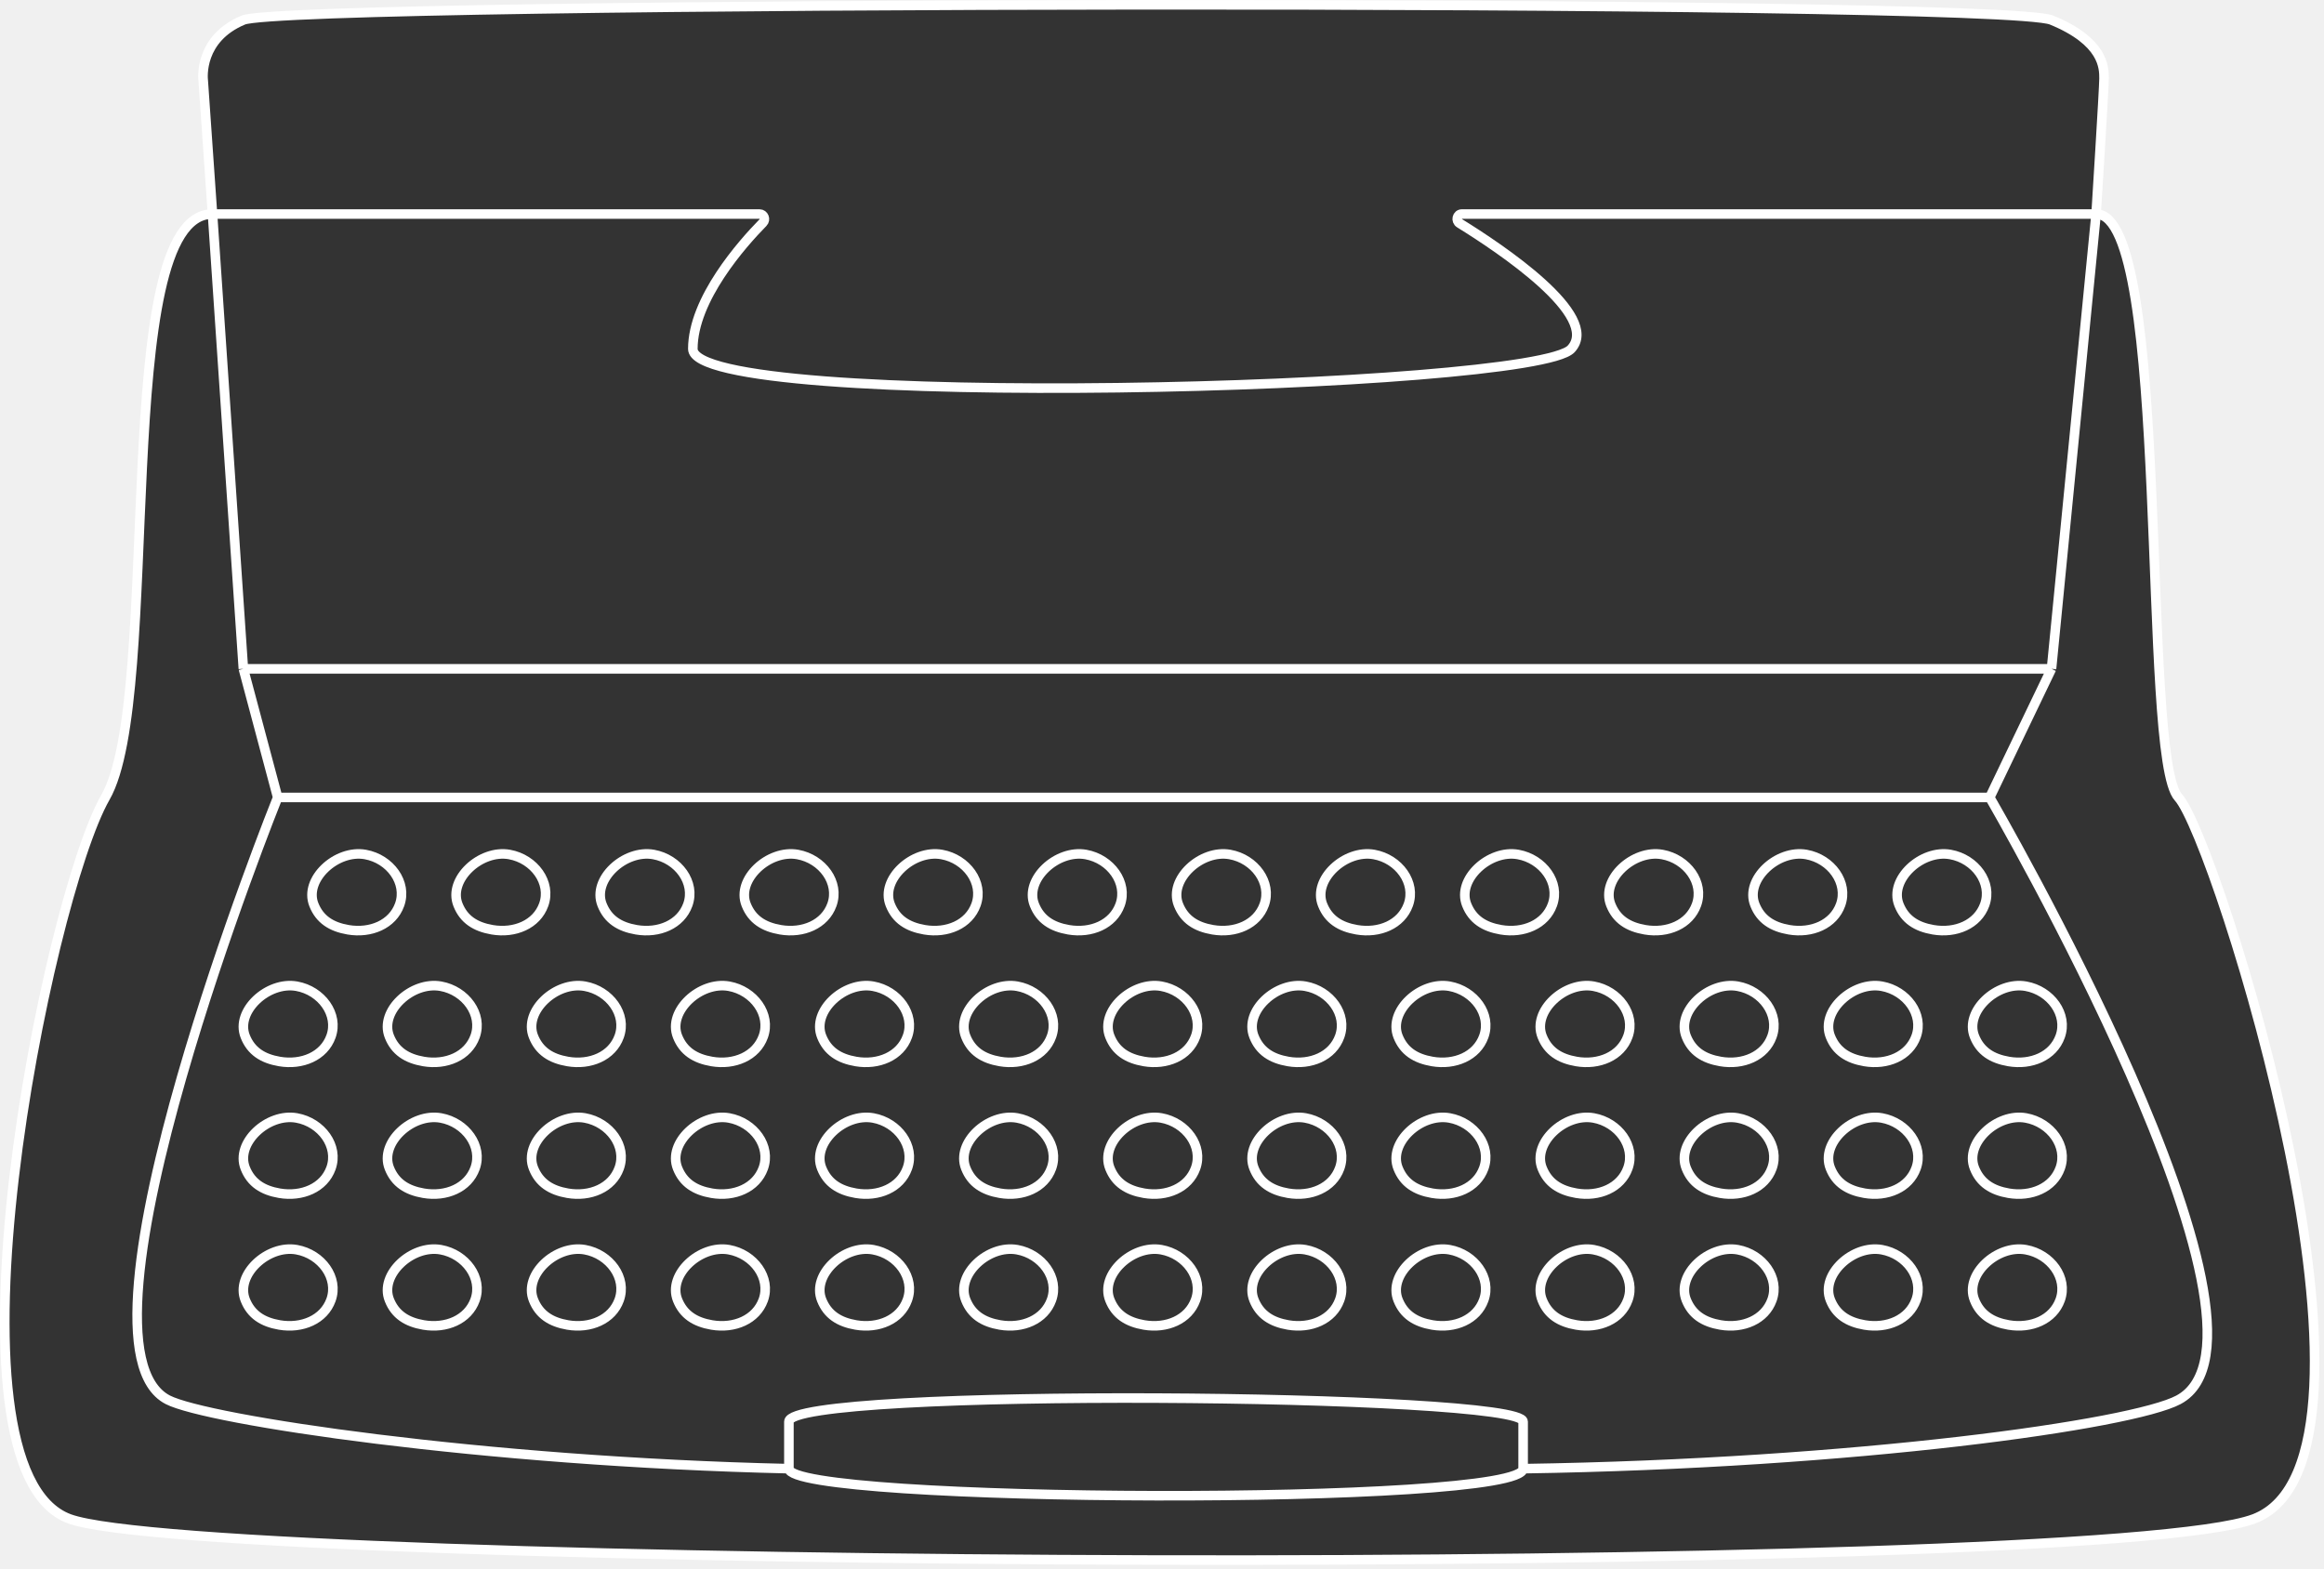
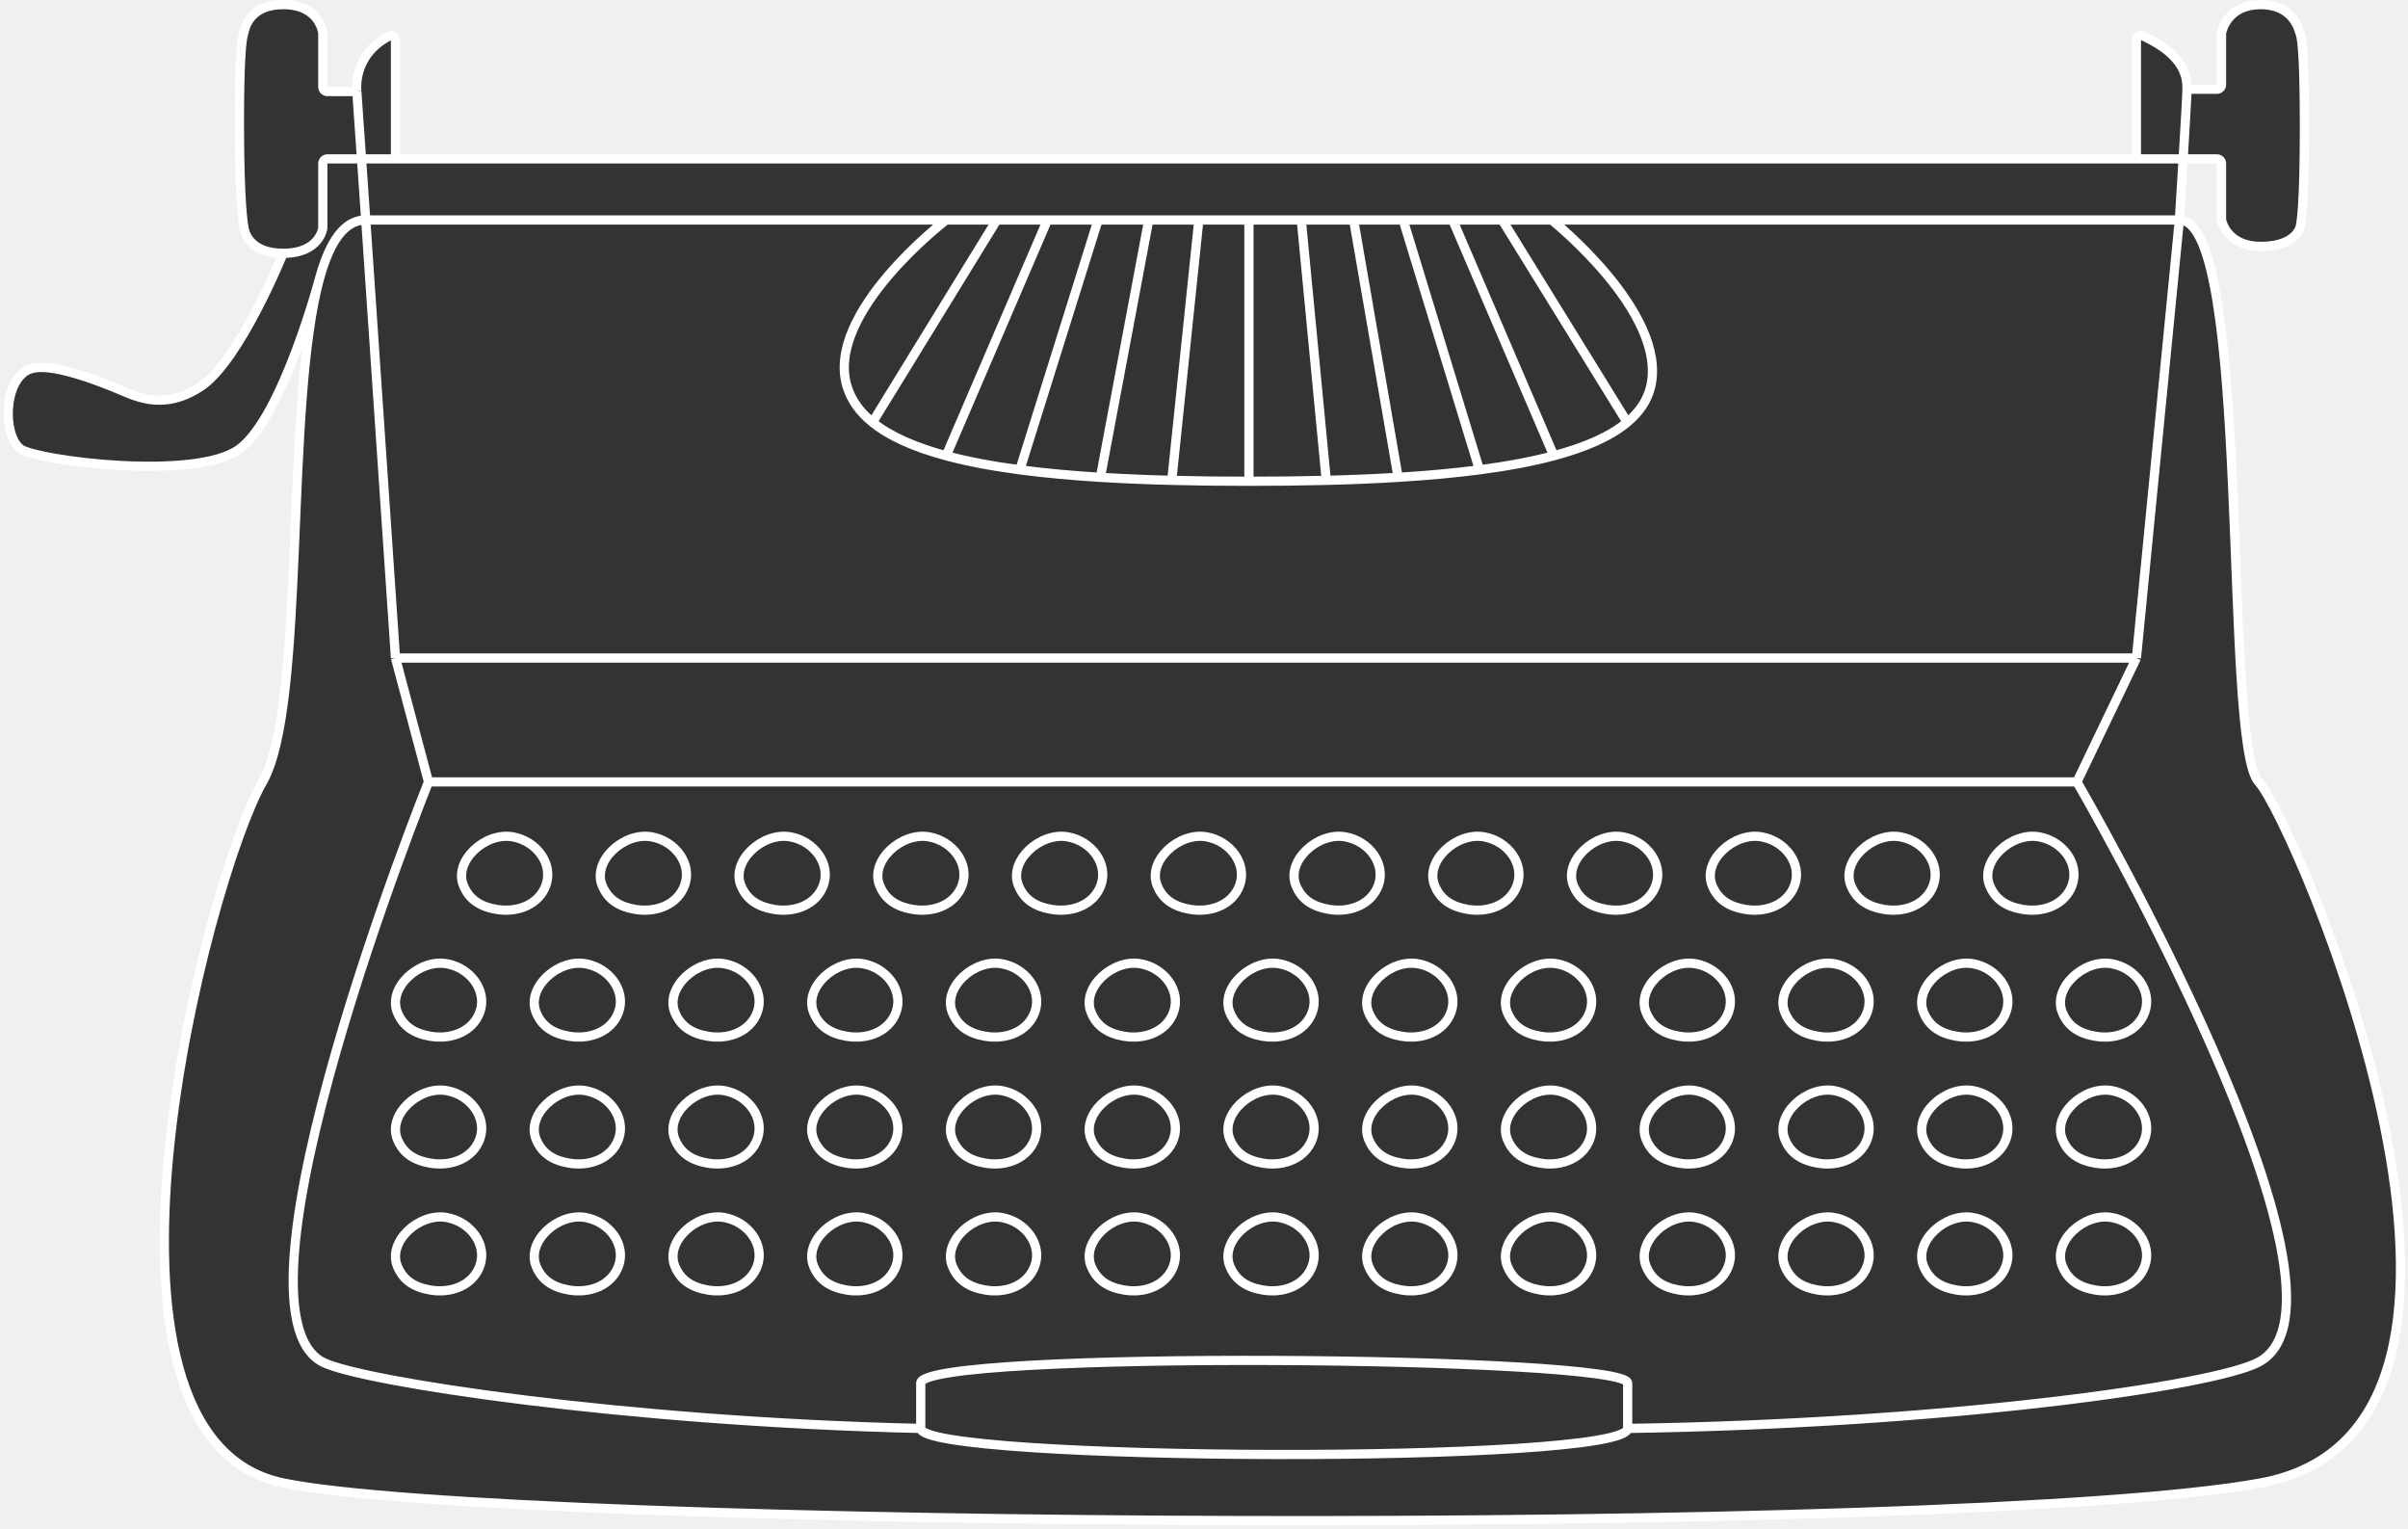
- <svg xmlns="http://www.w3.org/2000/svg" width="486" height="328" viewBox="0 0 486 328" fill="none">
-   <path d="M14.534 317.66C-14.165 307.164 9.837 188.07 22.034 166.78C34.231 145.49 22.913 44.764 44.438 44.765L42.502 16.915C42.501 16.892 42.499 16.872 42.496 16.849C42.428 16.276 41.628 8.05 50.895 4.19C60.5 0.19 418.026 -0.31 429.013 4.19C440 8.69 440 14.19 440 16.38C440 18.571 438.34 44.765 438.34 44.765C454.125 44.765 447.668 158.252 455.56 166.78C463.453 175.308 504.35 305.196 471.345 317.66C438.34 330.124 43.234 328.156 14.534 317.66Z" fill="#333333" />
-   <path d="M438.34 44.765C454.125 44.765 447.668 158.252 455.56 166.78C463.453 175.308 504.35 305.196 471.345 317.66C438.34 330.124 43.234 328.156 14.534 317.66C-14.165 307.164 9.837 188.07 22.034 166.78C34.231 145.49 22.913 44.764 44.438 44.765M438.34 44.765C424.207 44.764 326.097 44.765 305.719 44.765C304.693 44.765 304.369 46.159 305.241 46.697C313.612 51.864 334.952 66.071 328.564 72.972C320.672 81.501 144.887 86.093 144.887 72.972C144.887 62.573 155.256 50.936 159.555 46.558C160.195 45.907 159.749 44.765 158.836 44.765C143.523 44.765 63.869 44.765 44.438 44.765M438.34 44.765L429.013 139.884M438.34 44.765C438.34 44.765 440 18.571 440 16.38C440 14.19 440 8.69 429.013 4.19C418.026 -0.31 60.5 0.19 50.895 4.19C41.628 8.05 42.428 16.276 42.496 16.849C42.499 16.872 42.501 16.892 42.502 16.915L44.438 44.765M44.438 44.765L50.895 139.884M50.895 139.884H429.013M50.895 139.884L58.07 166.78M429.013 139.884L416.098 166.78M58.07 166.78H416.098M58.07 166.78C58.07 166.78 12.151 280.96 35.111 292.768C43.216 296.936 100.516 305.707 164.977 307.164M416.098 166.78C416.098 166.78 481.39 278.992 455.56 292.768C445.933 297.902 388.267 306.098 318.519 307.164M164.977 307.164C164.977 314.38 318.519 315.036 318.519 307.164M164.977 307.164C164.977 307.164 164.977 304.54 164.977 297.324C164.977 290.108 318.519 291.42 318.519 297.324C318.519 303.228 318.519 302.571 318.519 307.164" stroke="white" stroke-width="2" />
-   <path d="M65.632 189.207C63.535 183.926 70.365 177.625 76.394 178.711C81.582 179.646 85.217 184.614 83.57 189.207C82.085 193.346 77.489 195.255 72.807 194.455C69.28 193.852 66.857 192.291 65.632 189.207Z" fill="#333333" stroke="white" stroke-width="2" />
-   <path d="M95.767 189.207C93.67 183.926 100.5 177.625 106.529 178.711C111.716 179.646 115.351 184.614 113.704 189.207C112.22 193.346 107.624 195.255 102.942 194.455C99.415 193.852 96.992 192.291 95.767 189.207Z" fill="#333333" stroke="white" stroke-width="2" />
-   <path d="M125.901 189.207C123.804 183.926 130.635 177.625 136.664 178.711C141.851 179.646 145.486 184.614 143.839 189.207C142.355 193.346 137.759 195.255 133.076 194.455C129.549 193.852 127.126 192.291 125.901 189.207Z" fill="#333333" stroke="white" stroke-width="2" />
-   <path d="M156.036 189.207C153.939 183.926 160.769 177.625 166.799 178.711C171.986 179.646 175.621 184.614 173.974 189.207C172.489 193.346 167.893 195.255 163.211 194.455C159.684 193.852 157.261 192.291 156.036 189.207Z" fill="#333333" stroke="white" stroke-width="2" />
-   <path d="M186.171 189.207C184.073 183.926 190.904 177.625 196.933 178.711C202.12 179.646 205.755 184.614 204.108 189.207C202.624 193.346 198.028 195.255 193.346 194.455C189.818 193.852 187.395 192.291 186.171 189.207Z" fill="#333333" stroke="white" stroke-width="2" />
-   <path d="M216.306 189.207C214.208 183.926 221.039 177.625 227.068 178.711C232.255 179.646 235.89 184.614 234.243 189.207C232.759 193.346 228.163 195.255 223.48 194.455C219.953 193.852 217.53 192.291 216.306 189.207Z" fill="#333333" stroke="white" stroke-width="2" />
-   <path d="M246.44 189.207C244.343 183.926 251.173 177.625 257.202 178.711C262.389 179.646 266.025 184.614 264.377 189.207C262.893 193.346 258.297 195.255 253.615 194.455C250.088 193.852 247.665 192.291 246.44 189.207Z" fill="#333333" stroke="white" stroke-width="2" />
-   <path d="M276.575 189.207C274.477 183.926 281.308 177.625 287.337 178.711C292.524 179.646 296.159 184.614 294.512 189.207C293.028 193.346 288.432 195.255 283.749 194.455C280.222 193.852 277.799 192.291 276.575 189.207Z" fill="#333333" stroke="white" stroke-width="2" />
-   <path d="M306.709 189.207C304.612 183.926 311.442 177.625 317.471 178.711C322.658 179.646 326.294 184.614 324.646 189.207C323.162 193.346 318.566 195.255 313.884 194.455C310.357 193.852 307.934 192.291 306.709 189.207Z" fill="#333333" stroke="white" stroke-width="2" />
-   <path d="M336.844 189.207C334.746 183.926 341.577 177.625 347.606 178.711C352.793 179.646 356.428 184.614 354.781 189.207C353.297 193.346 348.701 195.255 344.019 194.455C340.492 193.852 338.069 192.291 336.844 189.207Z" fill="#333333" stroke="white" stroke-width="2" />
-   <path d="M366.978 189.207C364.881 183.926 371.711 177.625 377.741 178.711C382.928 179.646 386.563 184.614 384.916 189.207C383.432 193.346 378.836 195.255 374.153 194.455C370.626 193.852 368.203 192.291 366.978 189.207Z" fill="#333333" stroke="white" stroke-width="2" />
-   <path d="M397.113 189.207C395.016 183.926 401.846 177.625 407.875 178.711C413.063 179.646 416.698 184.614 415.05 189.207C413.566 193.346 408.97 195.255 404.288 194.455C400.761 193.852 398.338 192.291 397.113 189.207Z" fill="#333333" stroke="white" stroke-width="2" />
-   <path d="M51.282 216.759C49.185 211.478 56.015 205.177 62.045 206.263C67.232 207.198 70.867 212.166 69.22 216.759C67.736 220.898 63.139 222.807 58.457 222.007C54.93 221.404 52.507 219.843 51.282 216.759Z" fill="#333333" stroke="white" stroke-width="2" />
-   <path d="M81.417 216.759C79.32 211.478 86.15 205.177 92.179 206.263C97.367 207.198 101.002 212.166 99.354 216.759C97.87 220.898 93.274 222.807 88.592 222.007C85.065 221.404 82.642 219.843 81.417 216.759Z" fill="#333333" stroke="white" stroke-width="2" />
-   <path d="M111.552 216.759C109.454 211.478 116.285 205.177 122.314 206.263C127.501 207.198 131.136 212.166 129.489 216.759C128.005 220.898 123.409 222.807 118.727 222.007C115.199 221.404 112.776 219.843 111.552 216.759Z" fill="#333333" stroke="white" stroke-width="2" />
-   <path d="M141.686 216.759C139.589 211.478 146.419 205.177 152.449 206.263C157.636 207.198 161.271 212.166 159.624 216.759C158.14 220.898 153.544 222.807 148.861 222.007C145.334 221.404 142.911 219.843 141.686 216.759Z" fill="#333333" stroke="white" stroke-width="2" />
-   <path d="M171.821 216.759C169.724 211.478 176.554 205.177 182.583 206.263C187.77 207.198 191.405 212.166 189.758 216.759C188.274 220.898 183.678 222.807 178.996 222.007C175.469 221.404 173.046 219.843 171.821 216.759Z" fill="#333333" stroke="white" stroke-width="2" />
-   <path d="M201.956 216.759C199.858 211.478 206.689 205.177 212.718 206.263C217.905 207.198 221.54 212.166 219.893 216.759C218.409 220.898 213.813 222.807 209.131 222.007C205.603 221.404 203.18 219.843 201.956 216.759Z" fill="#333333" stroke="white" stroke-width="2" />
-   <path d="M232.09 216.759C229.993 211.478 236.823 205.177 242.853 206.263C248.04 207.198 251.675 212.166 250.027 216.759C248.543 220.898 243.947 222.807 239.265 222.007C235.738 221.404 233.315 219.843 232.09 216.759Z" fill="#333333" stroke="white" stroke-width="2" />
-   <path d="M262.225 216.759C260.127 211.478 266.958 205.177 272.987 206.263C278.174 207.198 281.809 212.166 280.162 216.759C278.678 220.898 274.082 222.807 269.4 222.007C265.872 221.404 263.449 219.843 262.225 216.759Z" fill="#333333" stroke="white" stroke-width="2" />
-   <path d="M292.359 216.759C290.262 211.478 297.092 205.177 303.122 206.263C308.309 207.198 311.944 212.166 310.297 216.759C308.812 220.898 304.216 222.807 299.534 222.007C296.007 221.404 293.584 219.843 292.359 216.759Z" fill="#333333" stroke="white" stroke-width="2" />
-   <path d="M322.494 216.759C320.397 211.478 327.227 205.177 333.256 206.263C338.443 207.198 342.078 212.166 340.431 216.759C338.947 220.898 334.351 222.807 329.669 222.007C326.142 221.404 323.719 219.843 322.494 216.759Z" fill="#333333" stroke="white" stroke-width="2" />
-   <path d="M352.629 216.759C350.531 211.478 357.362 205.177 363.391 206.263C368.578 207.198 372.213 212.166 370.566 216.759C369.082 220.898 364.486 222.807 359.803 222.007C356.276 221.404 353.853 219.843 352.629 216.759Z" fill="#333333" stroke="white" stroke-width="2" />
-   <path d="M382.763 216.759C380.666 211.478 387.496 205.177 393.525 206.263C398.712 207.198 402.348 212.166 400.7 216.759C399.216 220.898 394.62 222.807 389.938 222.007C386.411 221.404 383.988 219.843 382.763 216.759Z" fill="#333333" stroke="white" stroke-width="2" />
-   <path d="M412.898 216.759C410.8 211.478 417.631 205.177 423.66 206.263C428.847 207.198 432.482 212.166 430.835 216.759C429.351 220.898 424.755 222.807 420.073 222.007C416.546 221.404 414.122 219.843 412.898 216.759Z" fill="#333333" stroke="white" stroke-width="2" />
-   <path d="M51.282 244.311C49.185 239.03 56.015 232.729 62.045 233.815C67.232 234.75 70.867 239.718 69.22 244.311C67.736 248.449 63.139 250.359 58.457 249.559C54.93 248.956 52.507 247.395 51.282 244.311Z" fill="#333333" stroke="white" stroke-width="2" />
-   <path d="M81.417 244.311C79.32 239.03 86.15 232.729 92.179 233.815C97.367 234.75 101.002 239.718 99.354 244.311C97.87 248.449 93.274 250.359 88.592 249.559C85.065 248.956 82.642 247.395 81.417 244.311Z" fill="#333333" stroke="white" stroke-width="2" />
-   <path d="M111.552 244.311C109.454 239.03 116.285 232.729 122.314 233.815C127.501 234.75 131.136 239.718 129.489 244.311C128.005 248.449 123.409 250.359 118.727 249.559C115.199 248.956 112.776 247.395 111.552 244.311Z" fill="#333333" stroke="white" stroke-width="2" />
-   <path d="M141.686 244.311C139.589 239.03 146.419 232.729 152.449 233.815C157.636 234.75 161.271 239.718 159.624 244.311C158.14 248.449 153.544 250.359 148.861 249.559C145.334 248.956 142.911 247.395 141.686 244.311Z" fill="#333333" stroke="white" stroke-width="2" />
-   <path d="M171.821 244.311C169.724 239.03 176.554 232.729 182.583 233.815C187.77 234.75 191.405 239.718 189.758 244.311C188.274 248.449 183.678 250.359 178.996 249.559C175.469 248.956 173.046 247.395 171.821 244.311Z" fill="#333333" stroke="white" stroke-width="2" />
-   <path d="M201.956 244.311C199.858 239.03 206.689 232.729 212.718 233.815C217.905 234.75 221.54 239.718 219.893 244.311C218.409 248.449 213.813 250.359 209.131 249.559C205.603 248.956 203.18 247.395 201.956 244.311Z" fill="#333333" stroke="white" stroke-width="2" />
-   <path d="M232.09 244.311C229.993 239.03 236.823 232.729 242.853 233.815C248.04 234.75 251.675 239.718 250.027 244.311C248.543 248.449 243.947 250.359 239.265 249.559C235.738 248.956 233.315 247.395 232.09 244.311Z" fill="#333333" stroke="white" stroke-width="2" />
-   <path d="M262.225 244.311C260.127 239.03 266.958 232.729 272.987 233.815C278.174 234.75 281.809 239.718 280.162 244.311C278.678 248.449 274.082 250.359 269.4 249.559C265.872 248.956 263.449 247.395 262.225 244.311Z" fill="#333333" stroke="white" stroke-width="2" />
-   <path d="M292.359 244.311C290.262 239.03 297.092 232.729 303.122 233.815C308.309 234.75 311.944 239.718 310.297 244.311C308.812 248.449 304.216 250.359 299.534 249.559C296.007 248.956 293.584 247.395 292.359 244.311Z" fill="#333333" stroke="white" stroke-width="2" />
-   <path d="M322.494 244.311C320.397 239.03 327.227 232.729 333.256 233.815C338.443 234.75 342.078 239.718 340.431 244.311C338.947 248.449 334.351 250.359 329.669 249.559C326.142 248.956 323.719 247.395 322.494 244.311Z" fill="#333333" stroke="white" stroke-width="2" />
-   <path d="M352.629 244.311C350.531 239.03 357.362 232.729 363.391 233.815C368.578 234.75 372.213 239.718 370.566 244.311C369.082 248.449 364.486 250.359 359.803 249.559C356.276 248.956 353.853 247.395 352.629 244.311Z" fill="#333333" stroke="white" stroke-width="2" />
-   <path d="M382.763 244.311C380.666 239.03 387.496 232.729 393.525 233.815C398.712 234.75 402.348 239.718 400.7 244.311C399.216 248.449 394.62 250.359 389.938 249.559C386.411 248.956 383.988 247.395 382.763 244.311Z" fill="#333333" stroke="white" stroke-width="2" />
-   <path d="M412.898 244.311C410.8 239.03 417.631 232.729 423.66 233.815C428.847 234.75 432.482 239.718 430.835 244.311C429.351 248.449 424.755 250.359 420.073 249.559C416.546 248.956 414.122 247.395 412.898 244.311Z" fill="#333333" stroke="white" stroke-width="2" />
-   <path d="M51.282 271.863C49.185 266.582 56.015 260.281 62.045 261.367C67.232 262.302 70.867 267.27 69.22 271.863C67.736 276.001 63.139 277.911 58.457 277.111C54.93 276.508 52.507 274.947 51.282 271.863Z" fill="#333333" stroke="white" stroke-width="2" />
-   <path d="M81.417 271.863C79.32 266.582 86.15 260.281 92.179 261.367C97.367 262.302 101.002 267.27 99.354 271.863C97.87 276.001 93.274 277.911 88.592 277.111C85.065 276.508 82.642 274.947 81.417 271.863Z" fill="#333333" stroke="white" stroke-width="2" />
-   <path d="M111.552 271.863C109.454 266.582 116.285 260.281 122.314 261.367C127.501 262.302 131.136 267.27 129.489 271.863C128.005 276.001 123.409 277.911 118.727 277.111C115.199 276.508 112.776 274.947 111.552 271.863Z" fill="#333333" stroke="white" stroke-width="2" />
-   <path d="M141.686 271.863C139.589 266.582 146.419 260.281 152.449 261.367C157.636 262.302 161.271 267.27 159.624 271.863C158.14 276.001 153.544 277.911 148.861 277.111C145.334 276.508 142.911 274.947 141.686 271.863Z" fill="#333333" stroke="white" stroke-width="2" />
-   <path d="M171.821 271.863C169.724 266.582 176.554 260.281 182.583 261.367C187.77 262.302 191.405 267.27 189.758 271.863C188.274 276.001 183.678 277.911 178.996 277.111C175.469 276.508 173.046 274.947 171.821 271.863Z" fill="#333333" stroke="white" stroke-width="2" />
-   <path d="M201.956 271.863C199.858 266.582 206.689 260.281 212.718 261.367C217.905 262.302 221.54 267.27 219.893 271.863C218.409 276.001 213.813 277.911 209.131 277.111C205.603 276.508 203.18 274.947 201.956 271.863Z" fill="#333333" stroke="white" stroke-width="2" />
-   <path d="M232.09 271.863C229.993 266.582 236.823 260.281 242.853 261.367C248.04 262.302 251.675 267.27 250.027 271.863C248.543 276.001 243.947 277.911 239.265 277.111C235.738 276.508 233.315 274.947 232.09 271.863Z" fill="#333333" stroke="white" stroke-width="2" />
-   <path d="M262.225 271.863C260.127 266.582 266.958 260.281 272.987 261.367C278.174 262.302 281.809 267.27 280.162 271.863C278.678 276.001 274.082 277.911 269.4 277.111C265.872 276.508 263.449 274.947 262.225 271.863Z" fill="#333333" stroke="white" stroke-width="2" />
-   <path d="M292.359 271.863C290.262 266.582 297.092 260.281 303.122 261.367C308.309 262.302 311.944 267.27 310.297 271.863C308.812 276.001 304.216 277.911 299.534 277.111C296.007 276.508 293.584 274.947 292.359 271.863Z" fill="#333333" stroke="white" stroke-width="2" />
-   <path d="M322.494 271.863C320.397 266.582 327.227 260.281 333.256 261.367C338.443 262.302 342.078 267.27 340.431 271.863C338.947 276.001 334.351 277.911 329.669 277.111C326.142 276.508 323.719 274.947 322.494 271.863Z" fill="#333333" stroke="white" stroke-width="2" />
-   <path d="M352.629 271.863C350.531 266.582 357.362 260.281 363.391 261.367C368.578 262.302 372.213 267.27 370.566 271.863C369.082 276.001 364.486 277.911 359.803 277.111C356.276 276.508 353.853 274.947 352.629 271.863Z" fill="#333333" stroke="white" stroke-width="2" />
-   <path d="M382.763 271.863C380.666 266.582 387.496 260.281 393.525 261.367C398.712 262.302 402.348 267.27 400.7 271.863C399.216 276.001 394.62 277.911 389.938 277.111C386.411 276.508 383.988 274.947 382.763 271.863Z" fill="#333333" stroke="white" stroke-width="2" />
-   <path d="M412.898 271.863C410.8 266.582 417.631 260.281 423.66 261.367C428.847 262.302 432.482 267.27 430.835 271.863C429.351 276.001 424.755 277.911 420.073 277.111C416.546 276.508 414.122 274.947 412.898 271.863Z" fill="#333333" stroke="white" stroke-width="2" />
+ <svg xmlns="http://www.w3.org/2000/svg" width="523" height="332" viewBox="0 0 523 332" fill="none">
+   <path d="M61.5 322C13.534 312.04 44.837 191.07 57.034 169.78C66.474 153.303 61.829 89.246 69.224 61.126C67.667 66.698 60.409 91.304 52 97.5C42.5 104.5 8 100 4.5 97.5C1 95 0.771 85.229 4.5 81.5C6 80 8.5 77.6 24.5 84C29 85.8 35 89.5 43.5 84C52 78.5 61.5 55 61.5 55C54.05 55 53.104 50.23 53.009 49.575C53.002 49.523 52.995 49.478 52.984 49.428C52.856 48.816 52 44.075 52 26.5C52 13.361 52.478 9.16 52.773 7.818C52.861 7.419 53.023 6.925 53.12 6.528C53.513 4.931 55.125 1 61.5 1C69.5 1 70.111 7.19 70.111 7.19V18.881C70.111 19.433 70.558 19.881 71.111 19.881H77.5C77.5 19.881 76.409 12.039 84.531 7.825C85.165 7.497 85.895 7.976 85.895 8.69V34.5H464.013V8.68C464.013 7.969 464.74 7.489 465.387 7.784C475 12.163 475 17.286 475 19.38H481.5C482.052 19.38 482.5 18.933 482.5 18.38V7.271C482.5 7.217 482.504 7.165 482.515 7.113C482.66 6.4 483.995 1 491 1C496.79 1 498.706 4.689 499.279 6.371C499.437 6.836 499.675 7.501 499.767 7.983C500.063 9.528 500.5 14.081 500.5 27.5C500.5 45.069 499.752 48.705 499.55 49.366C499.521 49.458 499.489 49.545 499.456 49.636C499.199 50.336 497.67 53.5 491 53.5C484.03 53.5 482.674 48.547 482.517 47.846C482.504 47.79 482.5 47.736 482.5 47.678V35.5C482.5 34.948 482.052 34.5 481.5 34.5H474.164C473.925 38.339 473.34 47.765 473.34 47.765C489.125 47.765 482.668 161.252 490.56 169.78C498.452 178.308 555.5 310.164 491 322C426.5 333.836 109.466 331.96 61.5 322Z" fill="#333333" />
+   <path d="M473.34 47.765C489.125 47.765 482.668 161.252 490.56 169.78C498.452 178.308 555.5 310.164 491 322C426.5 333.836 109.466 331.96 61.5 322C13.534 312.04 44.837 191.07 57.034 169.78C66.602 153.079 61.7 87.497 69.532 60M473.34 47.765L464.013 142.884M473.34 47.765C471.515 47.765 468.29 47.765 464.013 47.765C431.295 47.764 337.017 47.765 337.017 47.765M473.34 47.765C473.34 47.765 473.925 38.339 474.164 34.5M337.017 47.765C337.017 47.765 362.362 68 358.5 84C357.79 86.94 356.067 89.492 353.419 91.699M337.017 47.765H326.263M205.5 47.765C205.5 47.765 179 68 184 84C184.919 86.94 186.775 89.492 189.5 91.699M205.5 47.765H216.5M205.5 47.765C205.5 47.765 116.624 47.765 85.895 47.765C83.298 47.765 81.116 47.765 79.438 47.765M79.438 47.765L85.895 142.884M79.438 47.765C74.798 47.765 71.685 52.444 69.532 60M79.438 47.765L78.516 34.5M85.895 142.884H464.013M85.895 142.884L93.07 169.78M464.013 142.884L451.098 169.78M93.07 169.78H451.098M93.07 169.78C93.07 169.78 47.151 283.96 70.111 295.768C78.216 299.936 135.516 308.707 199.977 310.164M451.098 169.78C451.098 169.78 516.39 281.992 490.56 295.768C480.933 300.902 423.267 309.098 353.519 310.164M77.5 19.881C77.5 19.881 76.409 12.039 84.531 7.825C85.165 7.497 85.895 7.976 85.895 8.69V34.5M77.5 19.881H71.111C70.558 19.881 70.111 19.433 70.111 18.881V7.19C70.111 7.19 69.5 1 61.5 1C55.125 1 53.513 4.931 53.12 6.528C53.023 6.925 52.861 7.419 52.773 7.818C52.478 9.16 52 13.361 52 26.5C52 44.075 52.856 48.816 52.984 49.428C52.995 49.478 53.002 49.523 53.009 49.575C53.104 50.23 54.05 55 61.5 55M77.5 19.881L78.516 34.5M199.977 310.164C199.977 317.38 353.519 318.036 353.519 310.164M199.977 310.164C199.977 310.164 199.977 307.54 199.977 300.324C199.977 293.108 353.519 294.42 353.519 300.324C353.519 306.228 353.519 305.571 353.519 310.164M475 19.38C475 17.286 475 12.163 465.387 7.784C464.74 7.489 464.013 7.969 464.013 8.68V34.5M475 19.38H481.5C482.052 19.38 482.5 18.933 482.5 18.38V7.271C482.5 7.217 482.504 7.165 482.515 7.113C482.66 6.4 483.995 1 491 1C496.79 1 498.706 4.689 499.279 6.371C499.437 6.836 499.675 7.501 499.767 7.983C500.063 9.528 500.5 14.081 500.5 27.5C500.5 45.069 499.752 48.705 499.55 49.366C499.521 49.458 499.489 49.545 499.456 49.636C499.199 50.336 497.67 53.5 491 53.5C484.03 53.5 482.674 48.547 482.517 47.846C482.504 47.79 482.5 47.736 482.5 47.678V35.5C482.5 34.948 482.052 34.5 481.5 34.5H474.164M475 19.38C475 20.481 474.581 27.645 474.164 34.5M474.164 34.5C474.022 36.83 474.288 32.492 474.164 34.5ZM474.164 34.5H464.013M78.516 34.5H71.111C70.558 34.5 70.111 34.948 70.111 35.5V49.5C70.111 49.5 69.5 55 61.5 55M78.516 34.5H85.895M61.5 55C61.5 55 52 78.5 43.5 84C35 89.5 29 85.8 24.5 84C8.5 77.6 6 80 4.5 81.5C0.771 85.229 1 95 4.5 97.5C8 100 42.5 104.5 52 97.5C61.5 90.5 69.532 60 69.532 60M271.259 104.5V47.765M271.259 104.5C265.435 104.5 259.842 104.438 254.5 104.302M271.259 104.5C277.082 104.5 282.69 104.438 288.058 104.302M271.259 47.765H260.379M271.259 47.765H282.629M249.5 47.765L239 103.647M249.5 47.765H238.5M249.5 47.765H260.379M239 103.647C232.694 103.257 226.847 102.721 221.5 102.013M239 103.647C243.896 103.949 249.069 104.163 254.5 104.302M227.5 47.765L205.5 98.961M227.5 47.765H216.5M227.5 47.765H238.5M205.5 98.961C198.641 97.118 193.248 94.735 189.5 91.699M205.5 98.961C210.172 100.217 215.524 101.223 221.5 102.013M294 47.765L303.661 103.647M294 47.765H282.629M294 47.765H304.754M303.661 103.647C298.724 103.949 293.515 104.163 288.058 104.302M303.661 103.647C310.02 103.257 315.927 102.721 321.329 102.013M315.509 47.765L337.48 98.961M315.509 47.765H304.754M315.509 47.765H326.263M337.48 98.961C332.776 100.217 327.368 101.223 321.329 102.013M337.48 98.961C344.387 97.118 349.778 94.735 353.419 91.699M216.5 47.765L189.5 91.699M238.5 47.765L221.5 102.013M260.379 47.765L254.5 104.302M282.629 47.765L288.058 104.302M304.754 47.765L321.329 102.013M326.263 47.765L353.419 91.699M85.895 34.5H464.013" stroke="white" stroke-width="2" />
+   <path d="M100.632 192.207C98.535 186.926 105.365 180.625 111.395 181.711C116.582 182.646 120.217 187.614 118.569 192.207C117.085 196.346 112.489 198.255 107.807 197.455C104.28 196.852 101.857 195.291 100.632 192.207Z" fill="#333333" stroke="white" stroke-width="2" />
+   <path d="M130.767 192.207C128.67 186.926 135.5 180.625 141.529 181.711C146.716 182.646 150.351 187.614 148.704 192.207C147.22 196.346 142.624 198.255 137.942 197.455C134.415 196.852 131.992 195.291 130.767 192.207Z" fill="#333333" stroke="white" stroke-width="2" />
+   <path d="M160.901 192.207C158.804 186.926 165.635 180.625 171.664 181.711C176.851 182.646 180.486 187.614 178.839 192.207C177.355 196.346 172.759 198.255 168.076 197.455C164.549 196.852 162.126 195.291 160.901 192.207Z" fill="#333333" stroke="white" stroke-width="2" />
+   <path d="M191.036 192.207C188.939 186.926 195.769 180.625 201.799 181.711C206.986 182.646 210.621 187.614 208.974 192.207C207.489 196.346 202.893 198.255 198.211 197.455C194.684 196.852 192.261 195.291 191.036 192.207Z" fill="#333333" stroke="white" stroke-width="2" />
+   <path d="M221.171 192.207C219.073 186.926 225.904 180.625 231.933 181.711C237.12 182.646 240.755 187.614 239.108 192.207C237.624 196.346 233.028 198.255 228.346 197.455C224.818 196.852 222.395 195.291 221.171 192.207Z" fill="#333333" stroke="white" stroke-width="2" />
+   <path d="M251.306 192.207C249.208 186.926 256.039 180.625 262.068 181.711C267.255 182.646 270.89 187.614 269.243 192.207C267.759 196.346 263.163 198.255 258.48 197.455C254.953 196.852 252.53 195.291 251.306 192.207Z" fill="#333333" stroke="white" stroke-width="2" />
+   <path d="M281.44 192.207C279.343 186.926 286.173 180.625 292.202 181.711C297.389 182.646 301.025 187.614 299.377 192.207C297.893 196.346 293.297 198.255 288.615 197.455C285.088 196.852 282.665 195.291 281.44 192.207Z" fill="#333333" stroke="white" stroke-width="2" />
+   <path d="M311.575 192.207C309.477 186.926 316.308 180.625 322.337 181.711C327.524 182.646 331.159 187.614 329.512 192.207C328.028 196.346 323.432 198.255 318.749 197.455C315.222 196.852 312.799 195.291 311.575 192.207Z" fill="#333333" stroke="white" stroke-width="2" />
+   <path d="M341.709 192.207C339.612 186.926 346.442 180.625 352.471 181.711C357.658 182.646 361.294 187.614 359.646 192.207C358.162 196.346 353.566 198.255 348.884 197.455C345.357 196.852 342.934 195.291 341.709 192.207Z" fill="#333333" stroke="white" stroke-width="2" />
+   <path d="M371.844 192.207C369.746 186.926 376.577 180.625 382.606 181.711C387.793 182.646 391.428 187.614 389.781 192.207C388.297 196.346 383.701 198.255 379.019 197.455C375.492 196.852 373.069 195.291 371.844 192.207Z" fill="#333333" stroke="white" stroke-width="2" />
+   <path d="M401.978 192.207C399.881 186.926 406.711 180.625 412.741 181.711C417.928 182.646 421.563 187.614 419.916 192.207C418.432 196.346 413.836 198.255 409.153 197.455C405.626 196.852 403.203 195.291 401.978 192.207Z" fill="#333333" stroke="white" stroke-width="2" />
+   <path d="M432.113 192.207C430.016 186.926 436.846 180.625 442.875 181.711C448.063 182.646 451.698 187.614 450.05 192.207C448.566 196.346 443.97 198.255 439.288 197.455C435.761 196.852 433.338 195.291 432.113 192.207Z" fill="#333333" stroke="white" stroke-width="2" />
+   <path d="M86.282 219.759C84.185 214.478 91.015 208.177 97.045 209.263C102.232 210.198 105.867 215.166 104.22 219.759C102.735 223.897 98.139 225.807 93.457 225.007C89.93 224.404 87.507 222.843 86.282 219.759Z" fill="#333333" stroke="white" stroke-width="2" />
+   <path d="M116.417 219.759C114.32 214.478 121.15 208.177 127.179 209.263C132.366 210.198 136.002 215.166 134.354 219.759C132.87 223.897 128.274 225.807 123.592 225.007C120.065 224.404 117.642 222.843 116.417 219.759Z" fill="#333333" stroke="white" stroke-width="2" />
+   <path d="M146.552 219.759C144.454 214.478 151.285 208.177 157.314 209.263C162.501 210.198 166.136 215.166 164.489 219.759C163.005 223.897 158.409 225.807 153.727 225.007C150.199 224.404 147.776 222.843 146.552 219.759Z" fill="#333333" stroke="white" stroke-width="2" />
+   <path d="M176.686 219.759C174.589 214.478 181.419 208.177 187.449 209.263C192.636 210.198 196.271 215.166 194.624 219.759C193.14 223.897 188.544 225.807 183.861 225.007C180.334 224.404 177.911 222.843 176.686 219.759Z" fill="#333333" stroke="white" stroke-width="2" />
+   <path d="M206.821 219.759C204.724 214.478 211.554 208.177 217.583 209.263C222.77 210.198 226.405 215.166 224.758 219.759C223.274 223.897 218.678 225.807 213.996 225.007C210.469 224.404 208.046 222.843 206.821 219.759Z" fill="#333333" stroke="white" stroke-width="2" />
+   <path d="M236.956 219.759C234.858 214.478 241.689 208.177 247.718 209.263C252.905 210.198 256.54 215.166 254.893 219.759C253.409 223.897 248.813 225.807 244.131 225.007C240.603 224.404 238.18 222.843 236.956 219.759Z" fill="#333333" stroke="white" stroke-width="2" />
+   <path d="M267.09 219.759C264.993 214.478 271.823 208.177 277.853 209.263C283.04 210.198 286.675 215.166 285.027 219.759C283.543 223.897 278.947 225.807 274.265 225.007C270.738 224.404 268.315 222.843 267.09 219.759Z" fill="#333333" stroke="white" stroke-width="2" />
+   <path d="M297.225 219.759C295.127 214.478 301.958 208.177 307.987 209.263C313.174 210.198 316.809 215.166 315.162 219.759C313.678 223.897 309.082 225.807 304.4 225.007C300.872 224.404 298.449 222.843 297.225 219.759Z" fill="#333333" stroke="white" stroke-width="2" />
+   <path d="M327.359 219.759C325.262 214.478 332.092 208.177 338.122 209.263C343.309 210.198 346.944 215.166 345.297 219.759C343.812 223.897 339.216 225.807 334.534 225.007C331.007 224.404 328.584 222.843 327.359 219.759Z" fill="#333333" stroke="white" stroke-width="2" />
+   <path d="M357.494 219.759C355.397 214.478 362.227 208.177 368.256 209.263C373.443 210.198 377.078 215.166 375.431 219.759C373.947 223.897 369.351 225.807 364.669 225.007C361.142 224.404 358.719 222.843 357.494 219.759Z" fill="#333333" stroke="white" stroke-width="2" />
+   <path d="M387.629 219.759C385.531 214.478 392.362 208.177 398.391 209.263C403.578 210.198 407.213 215.166 405.566 219.759C404.082 223.897 399.486 225.807 394.803 225.007C391.276 224.404 388.853 222.843 387.629 219.759Z" fill="#333333" stroke="white" stroke-width="2" />
+   <path d="M417.763 219.759C415.666 214.478 422.496 208.177 428.525 209.263C433.712 210.198 437.348 215.166 435.7 219.759C434.216 223.897 429.62 225.807 424.938 225.007C421.411 224.404 418.988 222.843 417.763 219.759Z" fill="#333333" stroke="white" stroke-width="2" />
+   <path d="M447.898 219.759C445.8 214.478 452.631 208.177 458.66 209.263C463.847 210.198 467.482 215.166 465.835 219.759C464.351 223.897 459.755 225.807 455.073 225.007C451.546 224.404 449.122 222.843 447.898 219.759Z" fill="#333333" stroke="white" stroke-width="2" />
+   <path d="M86.282 247.311C84.185 242.03 91.015 235.729 97.045 236.815C102.232 237.75 105.867 242.718 104.22 247.311C102.735 251.449 98.139 253.359 93.457 252.559C89.93 251.956 87.507 250.395 86.282 247.311Z" fill="#333333" stroke="white" stroke-width="2" />
+   <path d="M116.417 247.311C114.32 242.03 121.15 235.729 127.179 236.815C132.366 237.75 136.002 242.718 134.354 247.311C132.87 251.449 128.274 253.359 123.592 252.559C120.065 251.956 117.642 250.395 116.417 247.311Z" fill="#333333" stroke="white" stroke-width="2" />
+   <path d="M146.552 247.311C144.454 242.03 151.285 235.729 157.314 236.815C162.501 237.75 166.136 242.718 164.489 247.311C163.005 251.449 158.409 253.359 153.727 252.559C150.199 251.956 147.776 250.395 146.552 247.311Z" fill="#333333" stroke="white" stroke-width="2" />
+   <path d="M176.686 247.311C174.589 242.03 181.419 235.729 187.449 236.815C192.636 237.75 196.271 242.718 194.624 247.311C193.14 251.449 188.544 253.359 183.861 252.559C180.334 251.956 177.911 250.395 176.686 247.311Z" fill="#333333" stroke="white" stroke-width="2" />
+   <path d="M206.821 247.311C204.724 242.03 211.554 235.729 217.583 236.815C222.77 237.75 226.405 242.718 224.758 247.311C223.274 251.449 218.678 253.359 213.996 252.559C210.469 251.956 208.046 250.395 206.821 247.311Z" fill="#333333" stroke="white" stroke-width="2" />
+   <path d="M236.956 247.311C234.858 242.03 241.689 235.729 247.718 236.815C252.905 237.75 256.54 242.718 254.893 247.311C253.409 251.449 248.813 253.359 244.131 252.559C240.603 251.956 238.18 250.395 236.956 247.311Z" fill="#333333" stroke="white" stroke-width="2" />
+   <path d="M267.09 247.311C264.993 242.03 271.823 235.729 277.853 236.815C283.04 237.75 286.675 242.718 285.027 247.311C283.543 251.449 278.947 253.359 274.265 252.559C270.738 251.956 268.315 250.395 267.09 247.311Z" fill="#333333" stroke="white" stroke-width="2" />
+   <path d="M297.225 247.311C295.127 242.03 301.958 235.729 307.987 236.815C313.174 237.75 316.809 242.718 315.162 247.311C313.678 251.449 309.082 253.359 304.4 252.559C300.872 251.956 298.449 250.395 297.225 247.311Z" fill="#333333" stroke="white" stroke-width="2" />
+   <path d="M327.359 247.311C325.262 242.03 332.092 235.729 338.122 236.815C343.309 237.75 346.944 242.718 345.297 247.311C343.812 251.449 339.216 253.359 334.534 252.559C331.007 251.956 328.584 250.395 327.359 247.311Z" fill="#333333" stroke="white" stroke-width="2" />
+   <path d="M357.494 247.311C355.397 242.03 362.227 235.729 368.256 236.815C373.443 237.75 377.078 242.718 375.431 247.311C373.947 251.449 369.351 253.359 364.669 252.559C361.142 251.956 358.719 250.395 357.494 247.311Z" fill="#333333" stroke="white" stroke-width="2" />
+   <path d="M387.629 247.311C385.531 242.03 392.362 235.729 398.391 236.815C403.578 237.75 407.213 242.718 405.566 247.311C404.082 251.449 399.486 253.359 394.803 252.559C391.276 251.956 388.853 250.395 387.629 247.311Z" fill="#333333" stroke="white" stroke-width="2" />
+   <path d="M417.763 247.311C415.666 242.03 422.496 235.729 428.525 236.815C433.712 237.75 437.348 242.718 435.7 247.311C434.216 251.449 429.62 253.359 424.938 252.559C421.411 251.956 418.988 250.395 417.763 247.311Z" fill="#333333" stroke="white" stroke-width="2" />
+   <path d="M447.898 247.311C445.8 242.03 452.631 235.729 458.66 236.815C463.847 237.75 467.482 242.718 465.835 247.311C464.351 251.449 459.755 253.359 455.073 252.559C451.546 251.956 449.122 250.395 447.898 247.311Z" fill="#333333" stroke="white" stroke-width="2" />
+   <path d="M86.282 274.863C84.185 269.582 91.015 263.281 97.045 264.367C102.232 265.302 105.867 270.27 104.22 274.863C102.735 279.001 98.139 280.911 93.457 280.111C89.93 279.508 87.507 277.947 86.282 274.863Z" fill="#333333" stroke="white" stroke-width="2" />
+   <path d="M116.417 274.863C114.32 269.582 121.15 263.281 127.179 264.367C132.366 265.302 136.002 270.27 134.354 274.863C132.87 279.001 128.274 280.911 123.592 280.111C120.065 279.508 117.642 277.947 116.417 274.863Z" fill="#333333" stroke="white" stroke-width="2" />
+   <path d="M146.552 274.863C144.454 269.582 151.285 263.281 157.314 264.367C162.501 265.302 166.136 270.27 164.489 274.863C163.005 279.001 158.409 280.911 153.727 280.111C150.199 279.508 147.776 277.947 146.552 274.863Z" fill="#333333" stroke="white" stroke-width="2" />
+   <path d="M176.686 274.863C174.589 269.582 181.419 263.281 187.449 264.367C192.636 265.302 196.271 270.27 194.624 274.863C193.14 279.001 188.544 280.911 183.861 280.111C180.334 279.508 177.911 277.947 176.686 274.863Z" fill="#333333" stroke="white" stroke-width="2" />
+   <path d="M206.821 274.863C204.724 269.582 211.554 263.281 217.583 264.367C222.77 265.302 226.405 270.27 224.758 274.863C223.274 279.001 218.678 280.911 213.996 280.111C210.469 279.508 208.046 277.947 206.821 274.863Z" fill="#333333" stroke="white" stroke-width="2" />
+   <path d="M236.956 274.863C234.858 269.582 241.689 263.281 247.718 264.367C252.905 265.302 256.54 270.27 254.893 274.863C253.409 279.001 248.813 280.911 244.131 280.111C240.603 279.508 238.18 277.947 236.956 274.863Z" fill="#333333" stroke="white" stroke-width="2" />
+   <path d="M267.09 274.863C264.993 269.582 271.823 263.281 277.853 264.367C283.04 265.302 286.675 270.27 285.027 274.863C283.543 279.001 278.947 280.911 274.265 280.111C270.738 279.508 268.315 277.947 267.09 274.863Z" fill="#333333" stroke="white" stroke-width="2" />
+   <path d="M297.225 274.863C295.127 269.582 301.958 263.281 307.987 264.367C313.174 265.302 316.809 270.27 315.162 274.863C313.678 279.001 309.082 280.911 304.4 280.111C300.872 279.508 298.449 277.947 297.225 274.863Z" fill="#333333" stroke="white" stroke-width="2" />
+   <path d="M327.359 274.863C325.262 269.582 332.092 263.281 338.122 264.367C343.309 265.302 346.944 270.27 345.297 274.863C343.812 279.001 339.216 280.911 334.534 280.111C331.007 279.508 328.584 277.947 327.359 274.863Z" fill="#333333" stroke="white" stroke-width="2" />
+   <path d="M357.494 274.863C355.397 269.582 362.227 263.281 368.256 264.367C373.443 265.302 377.078 270.27 375.431 274.863C373.947 279.001 369.351 280.911 364.669 280.111C361.142 279.508 358.719 277.947 357.494 274.863Z" fill="#333333" stroke="white" stroke-width="2" />
+   <path d="M387.629 274.863C385.531 269.582 392.362 263.281 398.391 264.367C403.578 265.302 407.213 270.27 405.566 274.863C404.082 279.001 399.486 280.911 394.803 280.111C391.276 279.508 388.853 277.947 387.629 274.863Z" fill="#333333" stroke="white" stroke-width="2" />
+   <path d="M417.763 274.863C415.666 269.582 422.496 263.281 428.525 264.367C433.712 265.302 437.348 270.27 435.7 274.863C434.216 279.001 429.62 280.911 424.938 280.111C421.411 279.508 418.988 277.947 417.763 274.863Z" fill="#333333" stroke="white" stroke-width="2" />
+   <path d="M447.898 274.863C445.8 269.582 452.631 263.281 458.66 264.367C463.847 265.302 467.482 270.27 465.835 274.863C464.351 279.001 459.755 280.911 455.073 280.111C451.546 279.508 449.122 277.947 447.898 274.863Z" fill="#333333" stroke="white" stroke-width="2" />
</svg>
